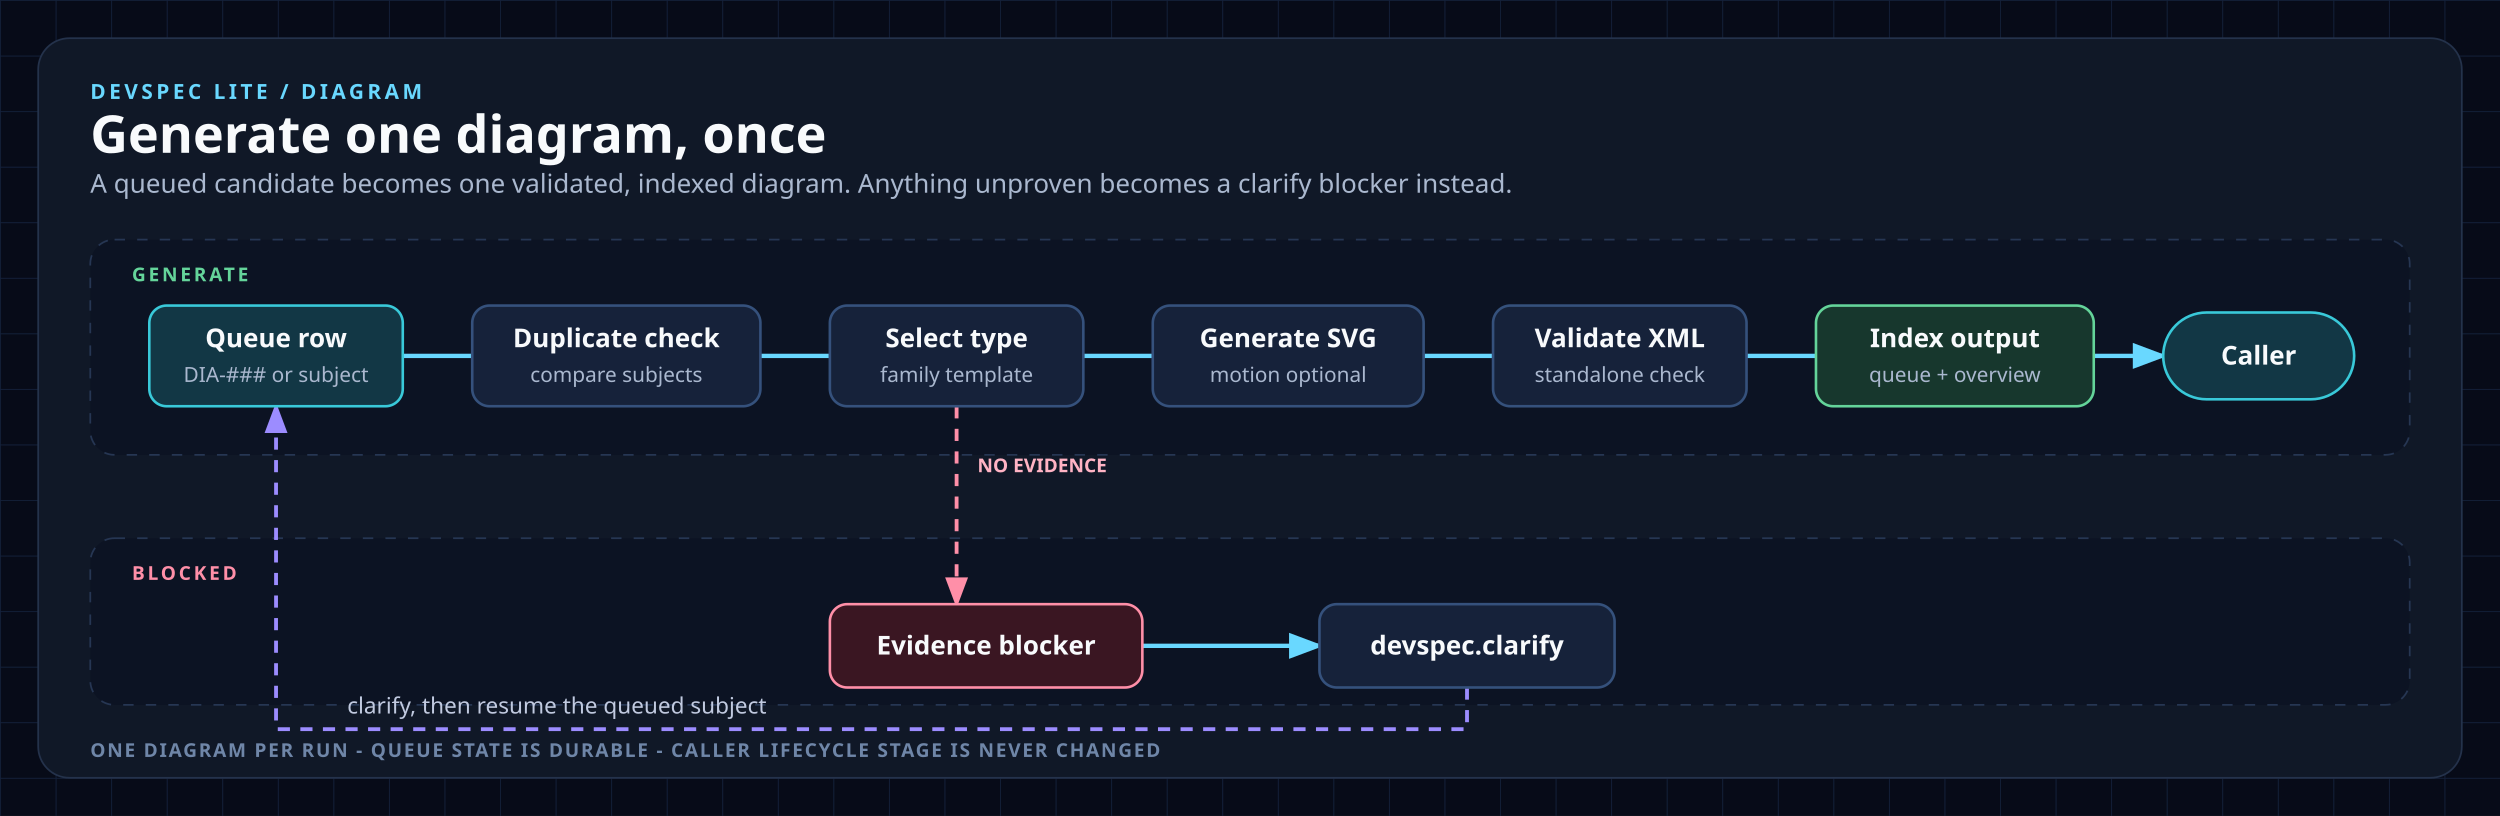
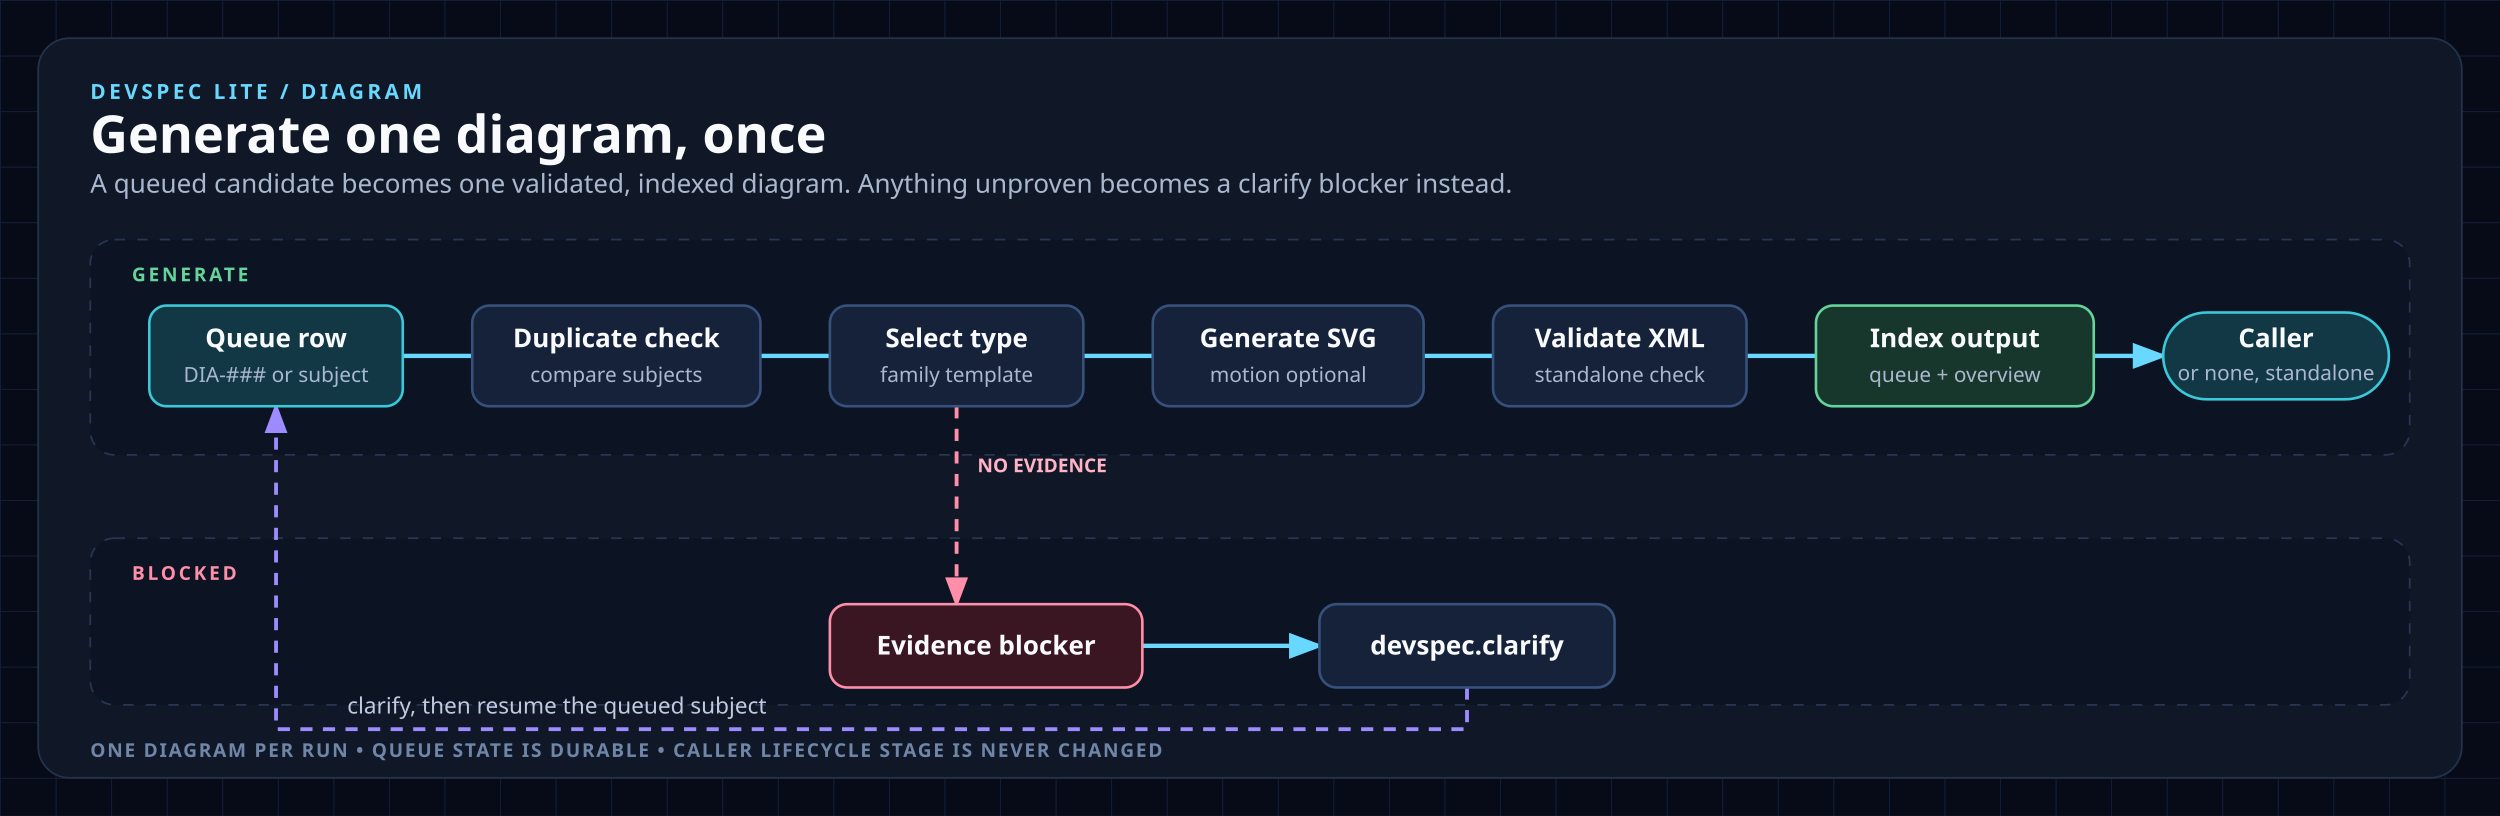
<svg xmlns="http://www.w3.org/2000/svg" viewBox="0 0 1440 470" role="img" aria-labelledby="title desc">
  <style>.bg{fill:#070b18}.surface{fill:#101827;stroke:#24324b}.lane{fill:#0c1323;stroke:#263653;stroke-dasharray:6 7}.eyebrow{font:700 12px system-ui,sans-serif;letter-spacing:2px;fill:#69d8ff}.title{font:700 30px system-ui,sans-serif;fill:#f8fafc}.sub{font:15px system-ui,sans-serif;fill:#aab8cf}.laneTitle{font:700 11px system-ui,sans-serif;letter-spacing:1.6px;fill:#64d49a}.laneTitleAlt{font:700 11px system-ui,sans-serif;letter-spacing:1.6px;fill:#ff8fa8}.card{fill:#16223a;stroke:#35517c;stroke-width:1.5}.start{fill:#123745;stroke:#39c9d9}.safe{fill:#17372d;stroke:#64d49a}.warn{fill:#3a1622;stroke:#ff8fa8}.nodeTitle{font:700 15px system-ui,sans-serif;fill:#f8fafc}.nodeMeta{font:12px system-ui,sans-serif;fill:#aab8cf}.flow{fill:none;stroke:#69d8ff;stroke-width:2.5;marker-end:url(#arrow)}.exception{fill:none;stroke:#ff8fa8;stroke-width:2.2;stroke-dasharray:7 6;marker-end:url(#arrowX)}.loop{fill:none;stroke:#9c8cff;stroke-width:2.2;stroke-dasharray:7 6;marker-end:url(#arrowV)}.label{font:700 11px system-ui,sans-serif;fill:#ffb3c4}.note{font:13px system-ui,sans-serif;fill:#c1cae0}.foot{font:600 11px system-ui,sans-serif;letter-spacing:1px;fill:#6f86a8}</style>
  <defs>
    <pattern id="grid" width="32" height="32" patternUnits="userSpaceOnUse">
      <path d="M32 0H0V32" fill="none" stroke="#14213a" stroke-width="1" />
    </pattern>
    <marker id="arrow" markerWidth="9" markerHeight="9" refX="7" refY="3" orient="auto">
      <path d="M0,0 L0,6 L8,3z" fill="#69d8ff" />
    </marker>
    <marker id="arrowX" markerWidth="9" markerHeight="9" refX="7" refY="3" orient="auto">
      <path d="M0,0 L0,6 L8,3z" fill="#ff8fa8" />
    </marker>
    <marker id="arrowV" markerWidth="9" markerHeight="9" refX="7" refY="3" orient="auto">
      <path d="M0,0 L0,6 L8,3z" fill="#9c8cff" />
    </marker>
  </defs>
  <rect class="bg" width="1440" height="470" />
  <rect fill="url(#grid)" width="1440" height="470" />
  <rect class="surface" x="22" y="22" width="1396" height="426" rx="18" />
  <text x="52" y="57" class="eyebrow">DEVSPEC LITE / DIAGRAM</text>
  <text x="52" y="88" class="title">Generate one diagram, once</text>
  <text x="52" y="111" class="sub">A queued candidate becomes one validated, indexed diagram. Anything unproven becomes a clarify blocker instead.</text>
  <rect class="lane" x="52" y="138" width="1336" height="124" rx="14" />
  <text x="76" y="162" class="laneTitle">GENERATE</text>
  <rect class="lane" x="52" y="310" width="1336" height="96" rx="14" />
  <text x="76" y="334" class="laneTitleAlt">BLOCKED</text>
  <path class="flow" d="M232 205H272M438 205H478M624 205H664M820 205H860M1006 205H1046M1206 205H1246" />
  <path class="exception" d="M551 234V348" />
  <text x="563" y="272" class="label">NO EVIDENCE</text>
  <path class="flow" d="M658 372H760" />
  <path class="loop" d="M845 396V420H159V234" />
  <text x="200" y="411" class="note">clarify, then resume the queued subject</text>
  <rect class="card start" x="86" y="176" width="146" height="58" rx="10" />
  <text x="159" y="200" class="nodeTitle" text-anchor="middle">Queue row</text>
  <text x="159" y="220" class="nodeMeta" text-anchor="middle">DIA-### or subject</text>
  <rect class="card" x="272" y="176" width="166" height="58" rx="10" />
  <text x="355" y="200" class="nodeTitle" text-anchor="middle">Duplicate check</text>
  <text x="355" y="220" class="nodeMeta" text-anchor="middle">compare subjects</text>
  <rect class="card" x="478" y="176" width="146" height="58" rx="10" />
  <text x="551" y="200" class="nodeTitle" text-anchor="middle">Select type</text>
  <text x="551" y="220" class="nodeMeta" text-anchor="middle">family template</text>
  <rect class="card" x="664" y="176" width="156" height="58" rx="10" />
  <text x="742" y="200" class="nodeTitle" text-anchor="middle">Generate SVG</text>
  <text x="742" y="220" class="nodeMeta" text-anchor="middle">motion optional</text>
  <rect class="card" x="860" y="176" width="146" height="58" rx="10" />
  <text x="933" y="200" class="nodeTitle" text-anchor="middle">Validate XML</text>
  <text x="933" y="220" class="nodeMeta" text-anchor="middle">standalone check</text>
  <rect class="card safe" x="1046" y="176" width="160" height="58" rx="10" />
  <text x="1126" y="200" class="nodeTitle" text-anchor="middle">Index output</text>
  <text x="1126" y="220" class="nodeMeta" text-anchor="middle">queue + overview</text>
-   <rect class="card start" x="1246" y="180" width="110" height="50" rx="25" />
-   <text x="1301" y="210" class="nodeTitle" text-anchor="middle">Caller</text>
+   <rect class="card start" x="1246" y="180" width="130" height="50" rx="25" />
+   <text x="1311" y="200" class="nodeTitle" text-anchor="middle">Caller</text>
+   <text x="1311" y="219" class="nodeMeta" text-anchor="middle">or none, standalone</text>
  <rect class="card warn" x="478" y="348" width="180" height="48" rx="10" />
  <text x="568" y="377" class="nodeTitle" text-anchor="middle">Evidence blocker</text>
  <rect class="card" x="760" y="348" width="170" height="48" rx="10" />
  <text x="845" y="377" class="nodeTitle" text-anchor="middle">devspec.clarify</text>
-   <text x="52" y="436" class="foot">ONE DIAGRAM PER RUN - QUEUE STATE IS DURABLE - CALLER LIFECYCLE STAGE IS NEVER CHANGED</text>
+   <text x="52" y="436" class="foot">ONE DIAGRAM PER RUN • QUEUE STATE IS DURABLE • CALLER LIFECYCLE STAGE IS NEVER CHANGED</text>
</svg>
